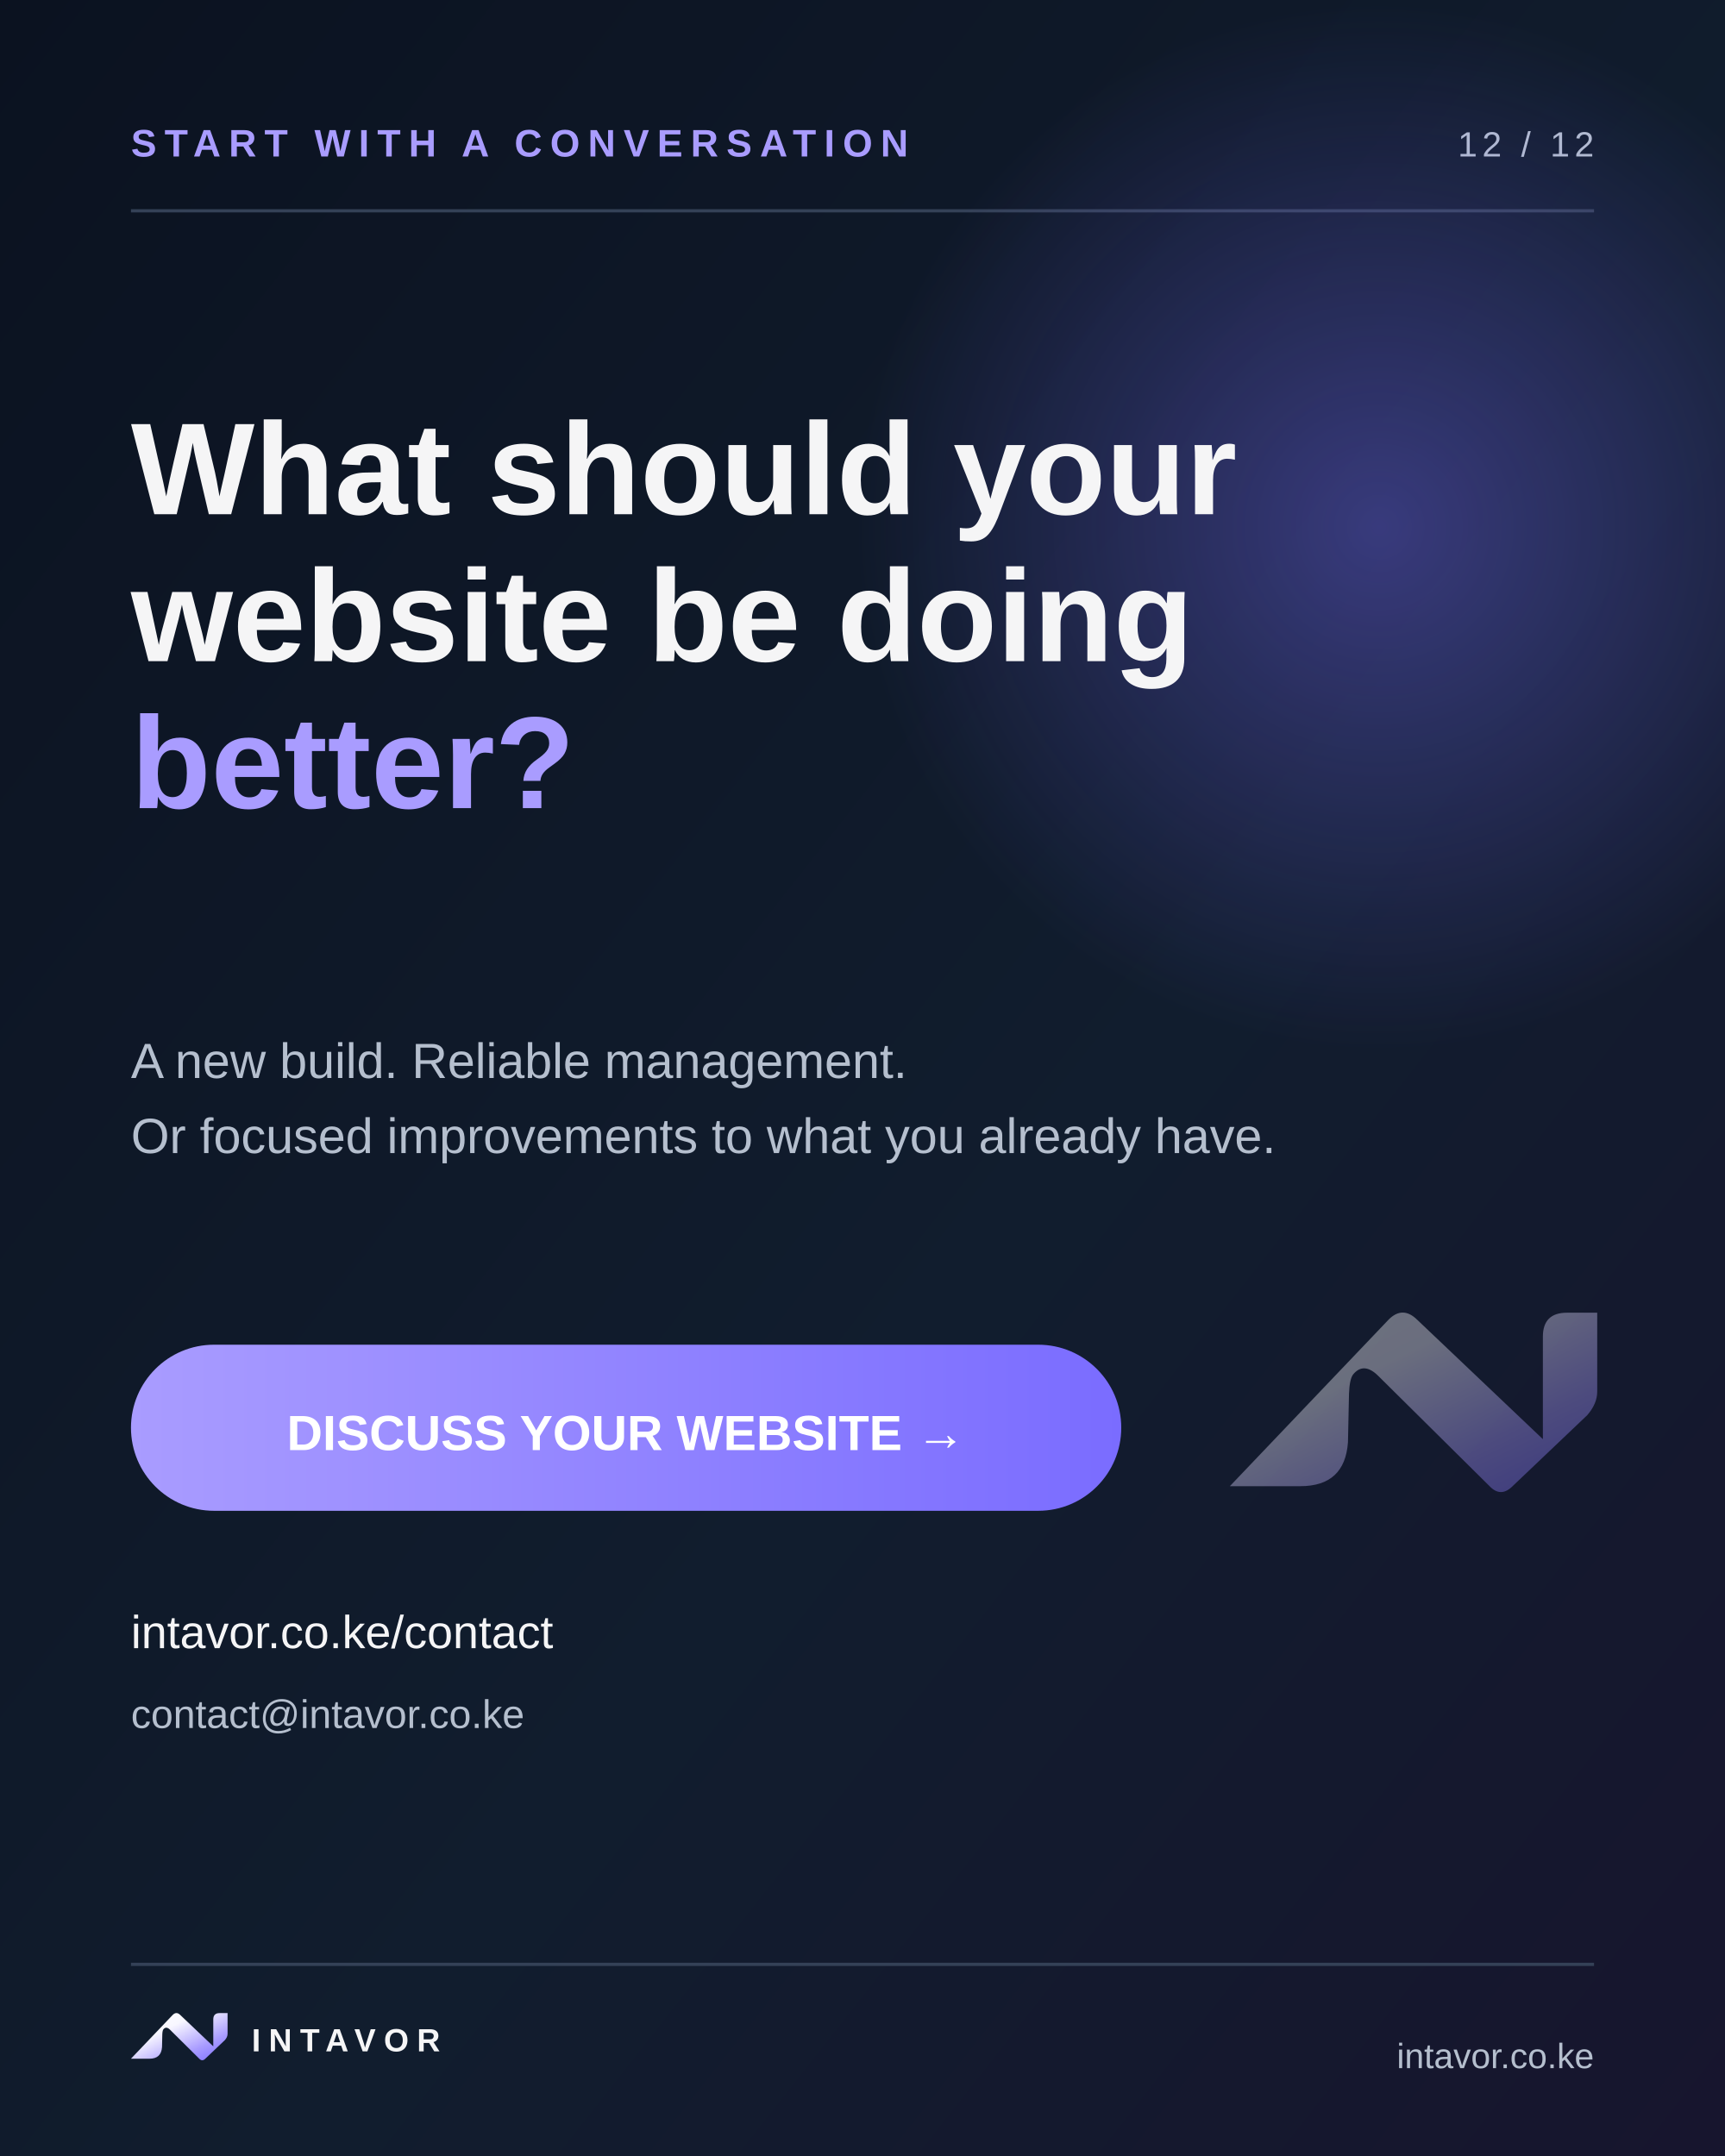
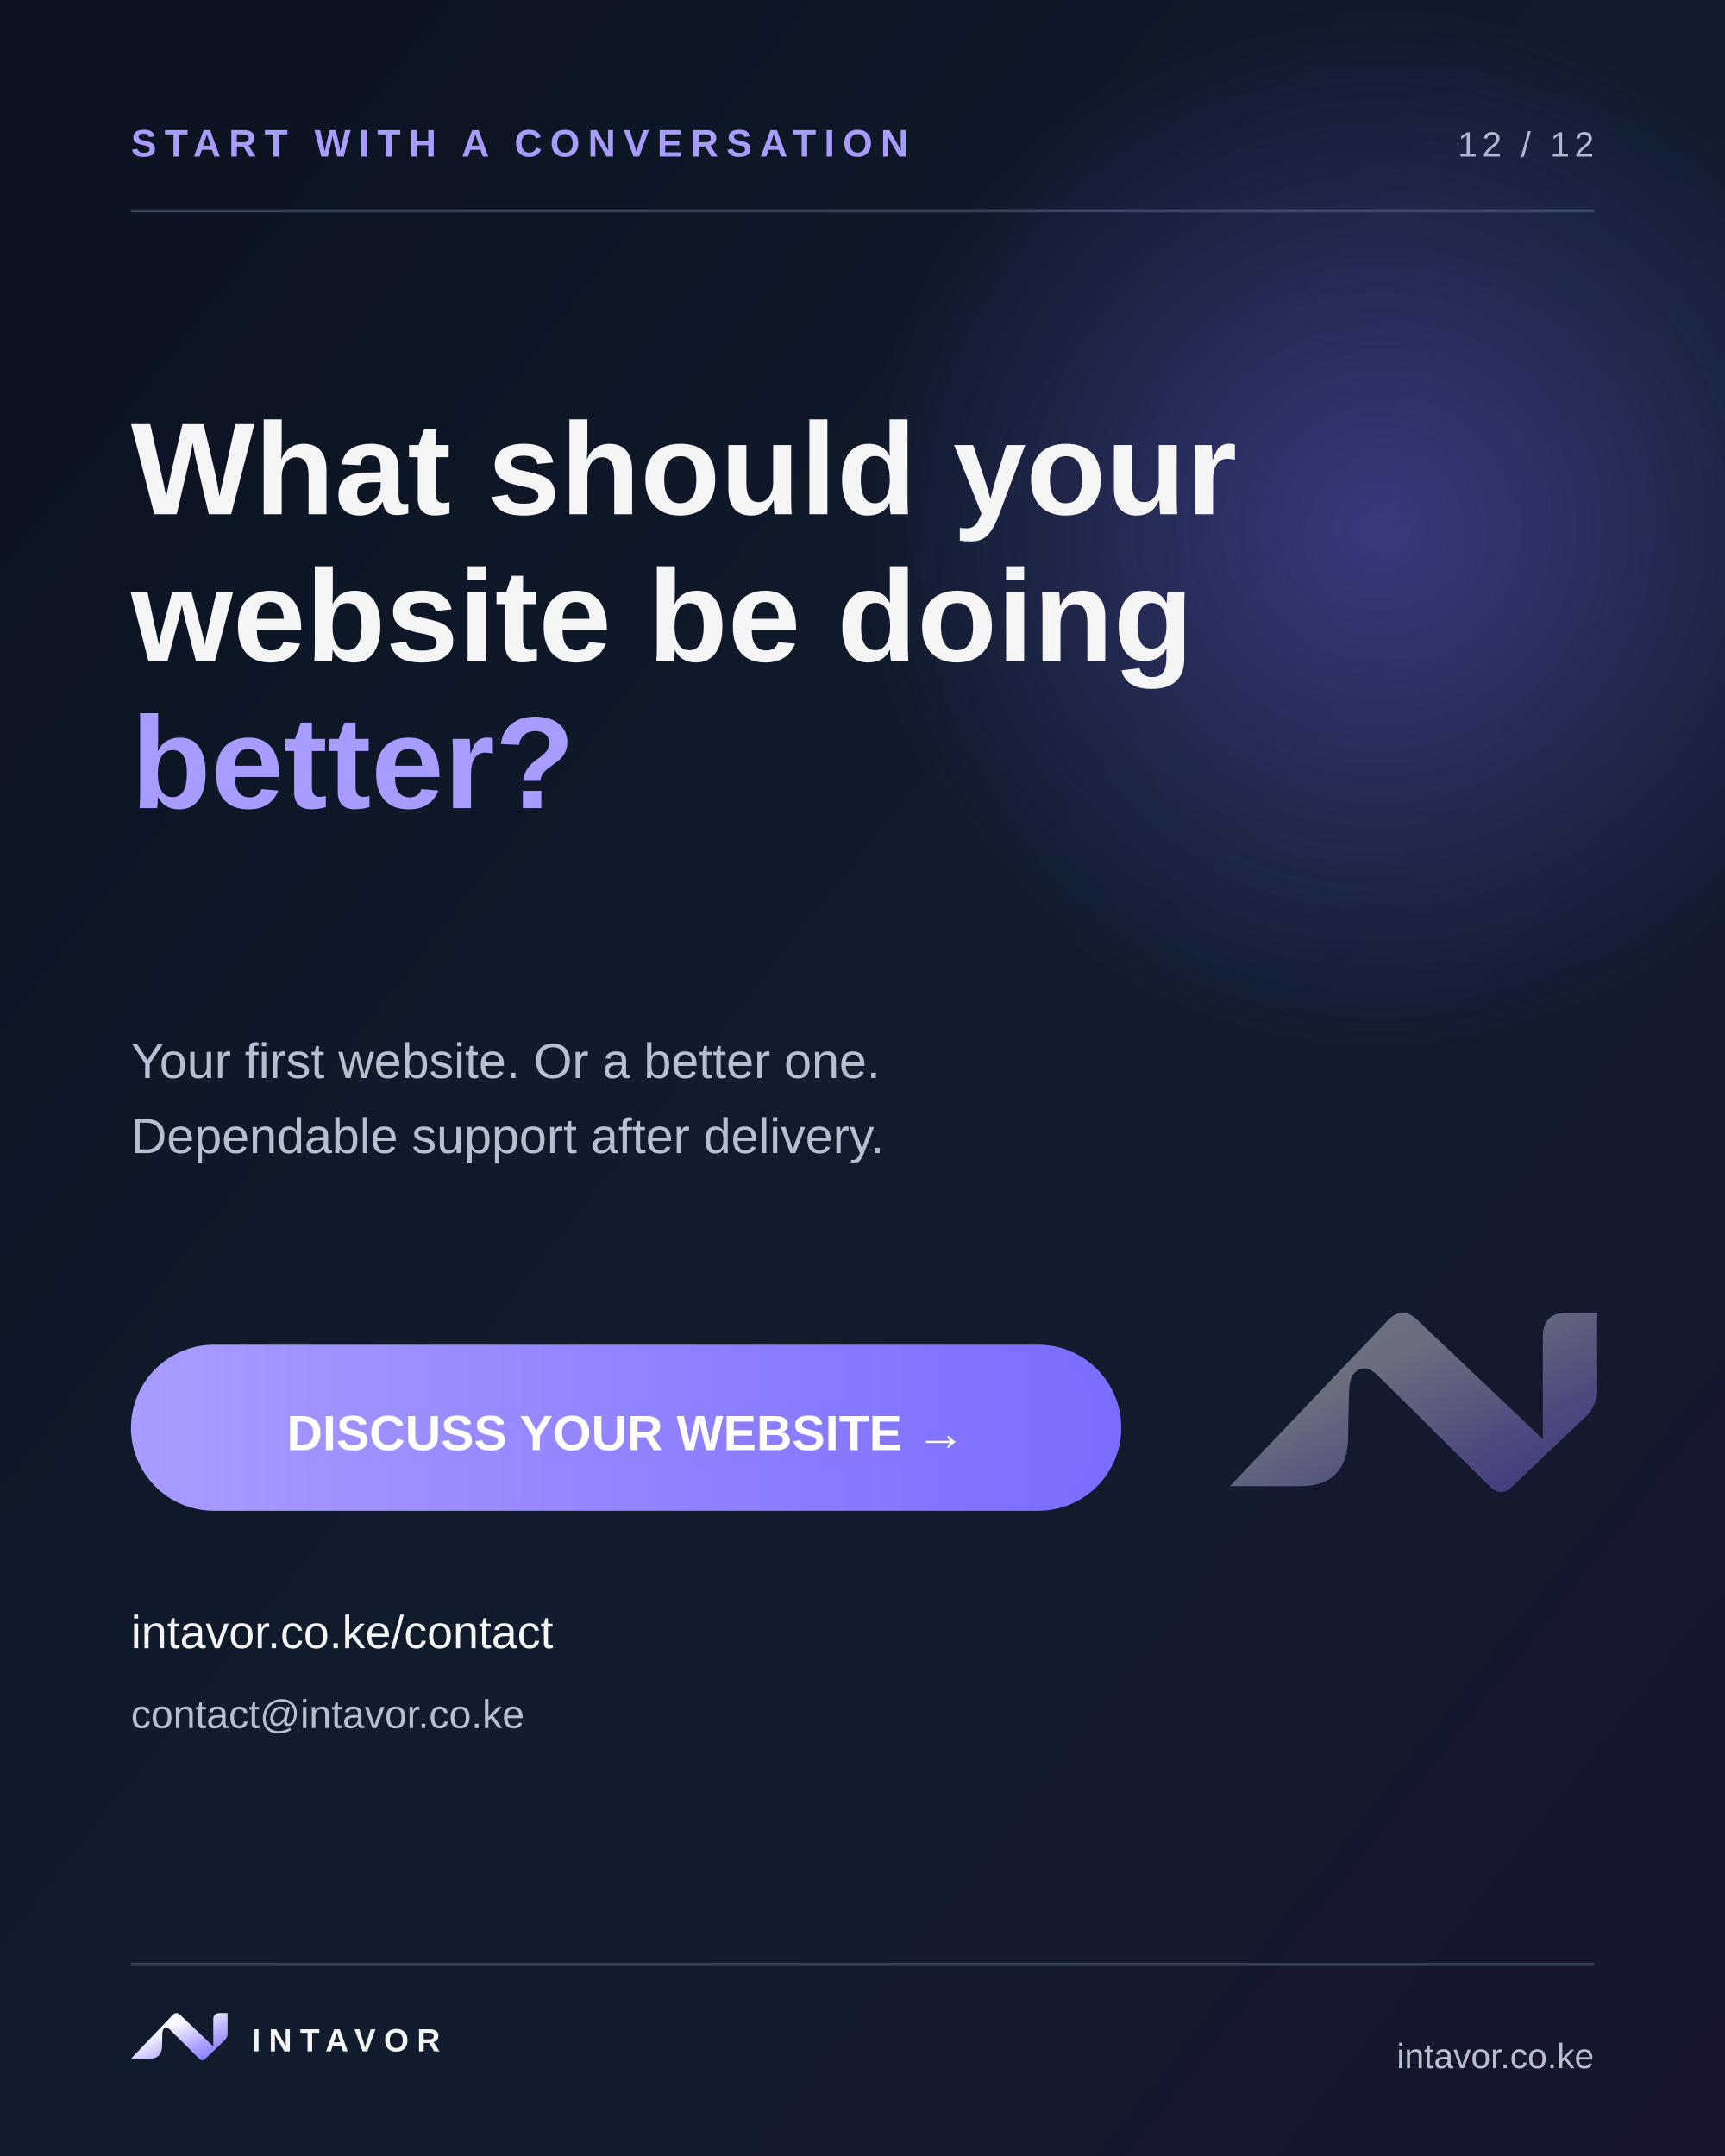
<svg xmlns="http://www.w3.org/2000/svg" width="1080" height="1350" viewBox="0 0 1080 1350" role="img" aria-labelledby="title">
  <defs>
    <linearGradient id="bg" x1="0" y1="0" x2="1" y2="1">
      <stop offset="0" stop-color="#0b1220" />
      <stop offset="0.58" stop-color="#111d2e" />
      <stop offset="1" stop-color="#17152e" />
    </linearGradient>
    <linearGradient id="mark" x1="0" y1="0" x2="1" y2="1">
      <stop offset="0" stop-color="#ffffff" />
      <stop offset="0.35" stop-color="#f8f7ff" />
      <stop offset="0.72" stop-color="#a99cff" />
      <stop offset="1" stop-color="#7a6cff" />
    </linearGradient>
    <linearGradient id="accent" x1="0" y1="0" x2="1" y2="0">
      <stop offset="0" stop-color="#a99cff" />
      <stop offset="1" stop-color="#7a6cff" />
    </linearGradient>
    <radialGradient id="glow">
      <stop offset="0" stop-color="#7a6cff" stop-opacity="0.38" />
      <stop offset="1" stop-color="#7a6cff" stop-opacity="0" />
    </radialGradient>
    <filter id="shadow" x="-30%" y="-30%" width="160%" height="160%">
      <feDropShadow dx="0" dy="24" stdDeviation="24" flood-color="#000000" flood-opacity="0.38" />
    </filter>
  </defs>
  <rect width="1080" height="1350" fill="url(#bg)" />
  <text x="82" y="98" fill="#a99cff" font-family="Arial, sans-serif" font-size="24" font-weight="700" letter-spacing="5">START WITH A CONVERSATION</text>
  <text x="998" y="98" text-anchor="end" fill="#b5bfce" font-family="Arial, sans-serif" font-size="22" letter-spacing="3">12 / 12</text>
  <line x1="82" y1="132" x2="998" y2="132" stroke="#344157" stroke-width="2" />
  <circle cx="864" cy="330" r="330" fill="url(#glow)" />
  <text x="82" y="322" fill="#f5f5f6" font-family="Arial, sans-serif" font-size="82" font-weight="700">
    <tspan x="82">What should your</tspan>
    <tspan x="82" dy="92">website be doing</tspan>
    <tspan x="82" dy="92" fill="#a99cff">better?</tspan>
  </text>
  <text x="82" y="675" fill="#b5bfce" font-family="Arial, sans-serif" font-size="31">
-     <tspan x="82">A new build. Reliable management.</tspan>
-     <tspan x="82" dy="47">Or focused improvements to what you already have.</tspan>
+     <tspan x="82">Your first website. Or a better one.</tspan>
+     <tspan x="82" dy="47">Dependable support after delivery.</tspan>
  </text>
  <rect x="82" y="842" width="620" height="104" rx="52" fill="url(#accent)" />
  <text x="392" y="908" text-anchor="middle" fill="#ffffff" font-family="Arial, sans-serif" font-size="31" font-weight="700">DISCUSS YOUR WEBSITE  →</text>
  <text x="82" y="1032" fill="#f5f5f6" font-family="Arial, sans-serif" font-size="29">intavor.co.ke/contact</text>
  <text x="82" y="1082" fill="#b5bfce" font-family="Arial, sans-serif" font-size="25">contact@intavor.co.ke</text>
  <g transform="translate(770 820) scale(0.3271693)" opacity="0.38">
    <path d="M 0,338 L 304,19 Q 331,-8 359,20 L 599,248 L 599,52 Q 599,6 645,6 L 703,6 L 703,157 Q 703,180 684,202 L 540,339 Q 518,360 497,338 L 283,126 Q 256,100 236,124 Q 229,133 228,161 L 226,254 Q 220,338 135,338 Z" fill="url(#mark)" />
  </g>
  <line x1="82" y1="1230" x2="998" y2="1230" stroke="#344157" stroke-width="2" />
  <g transform="translate(82 1260) scale(0.08603129)" opacity="1">
    <path d="M 0,338 L 304,19 Q 331,-8 359,20 L 599,248 L 599,52 Q 599,6 645,6 L 703,6 L 703,157 Q 703,180 684,202 L 540,339 Q 518,360 497,338 L 283,126 Q 256,100 236,124 Q 229,133 228,161 L 226,254 Q 220,338 135,338 Z" fill="url(#mark)" />
  </g>
  <text x="157.6" y="1284.48" fill="#f5f5f6" font-family="Arial, sans-serif" font-size="20.16" font-weight="700" letter-spacing="5.04">INTAVOR</text>
  <text x="998" y="1295" text-anchor="end" fill="#b5bfce" font-family="Arial, sans-serif" font-size="22">intavor.co.ke</text>
</svg>
